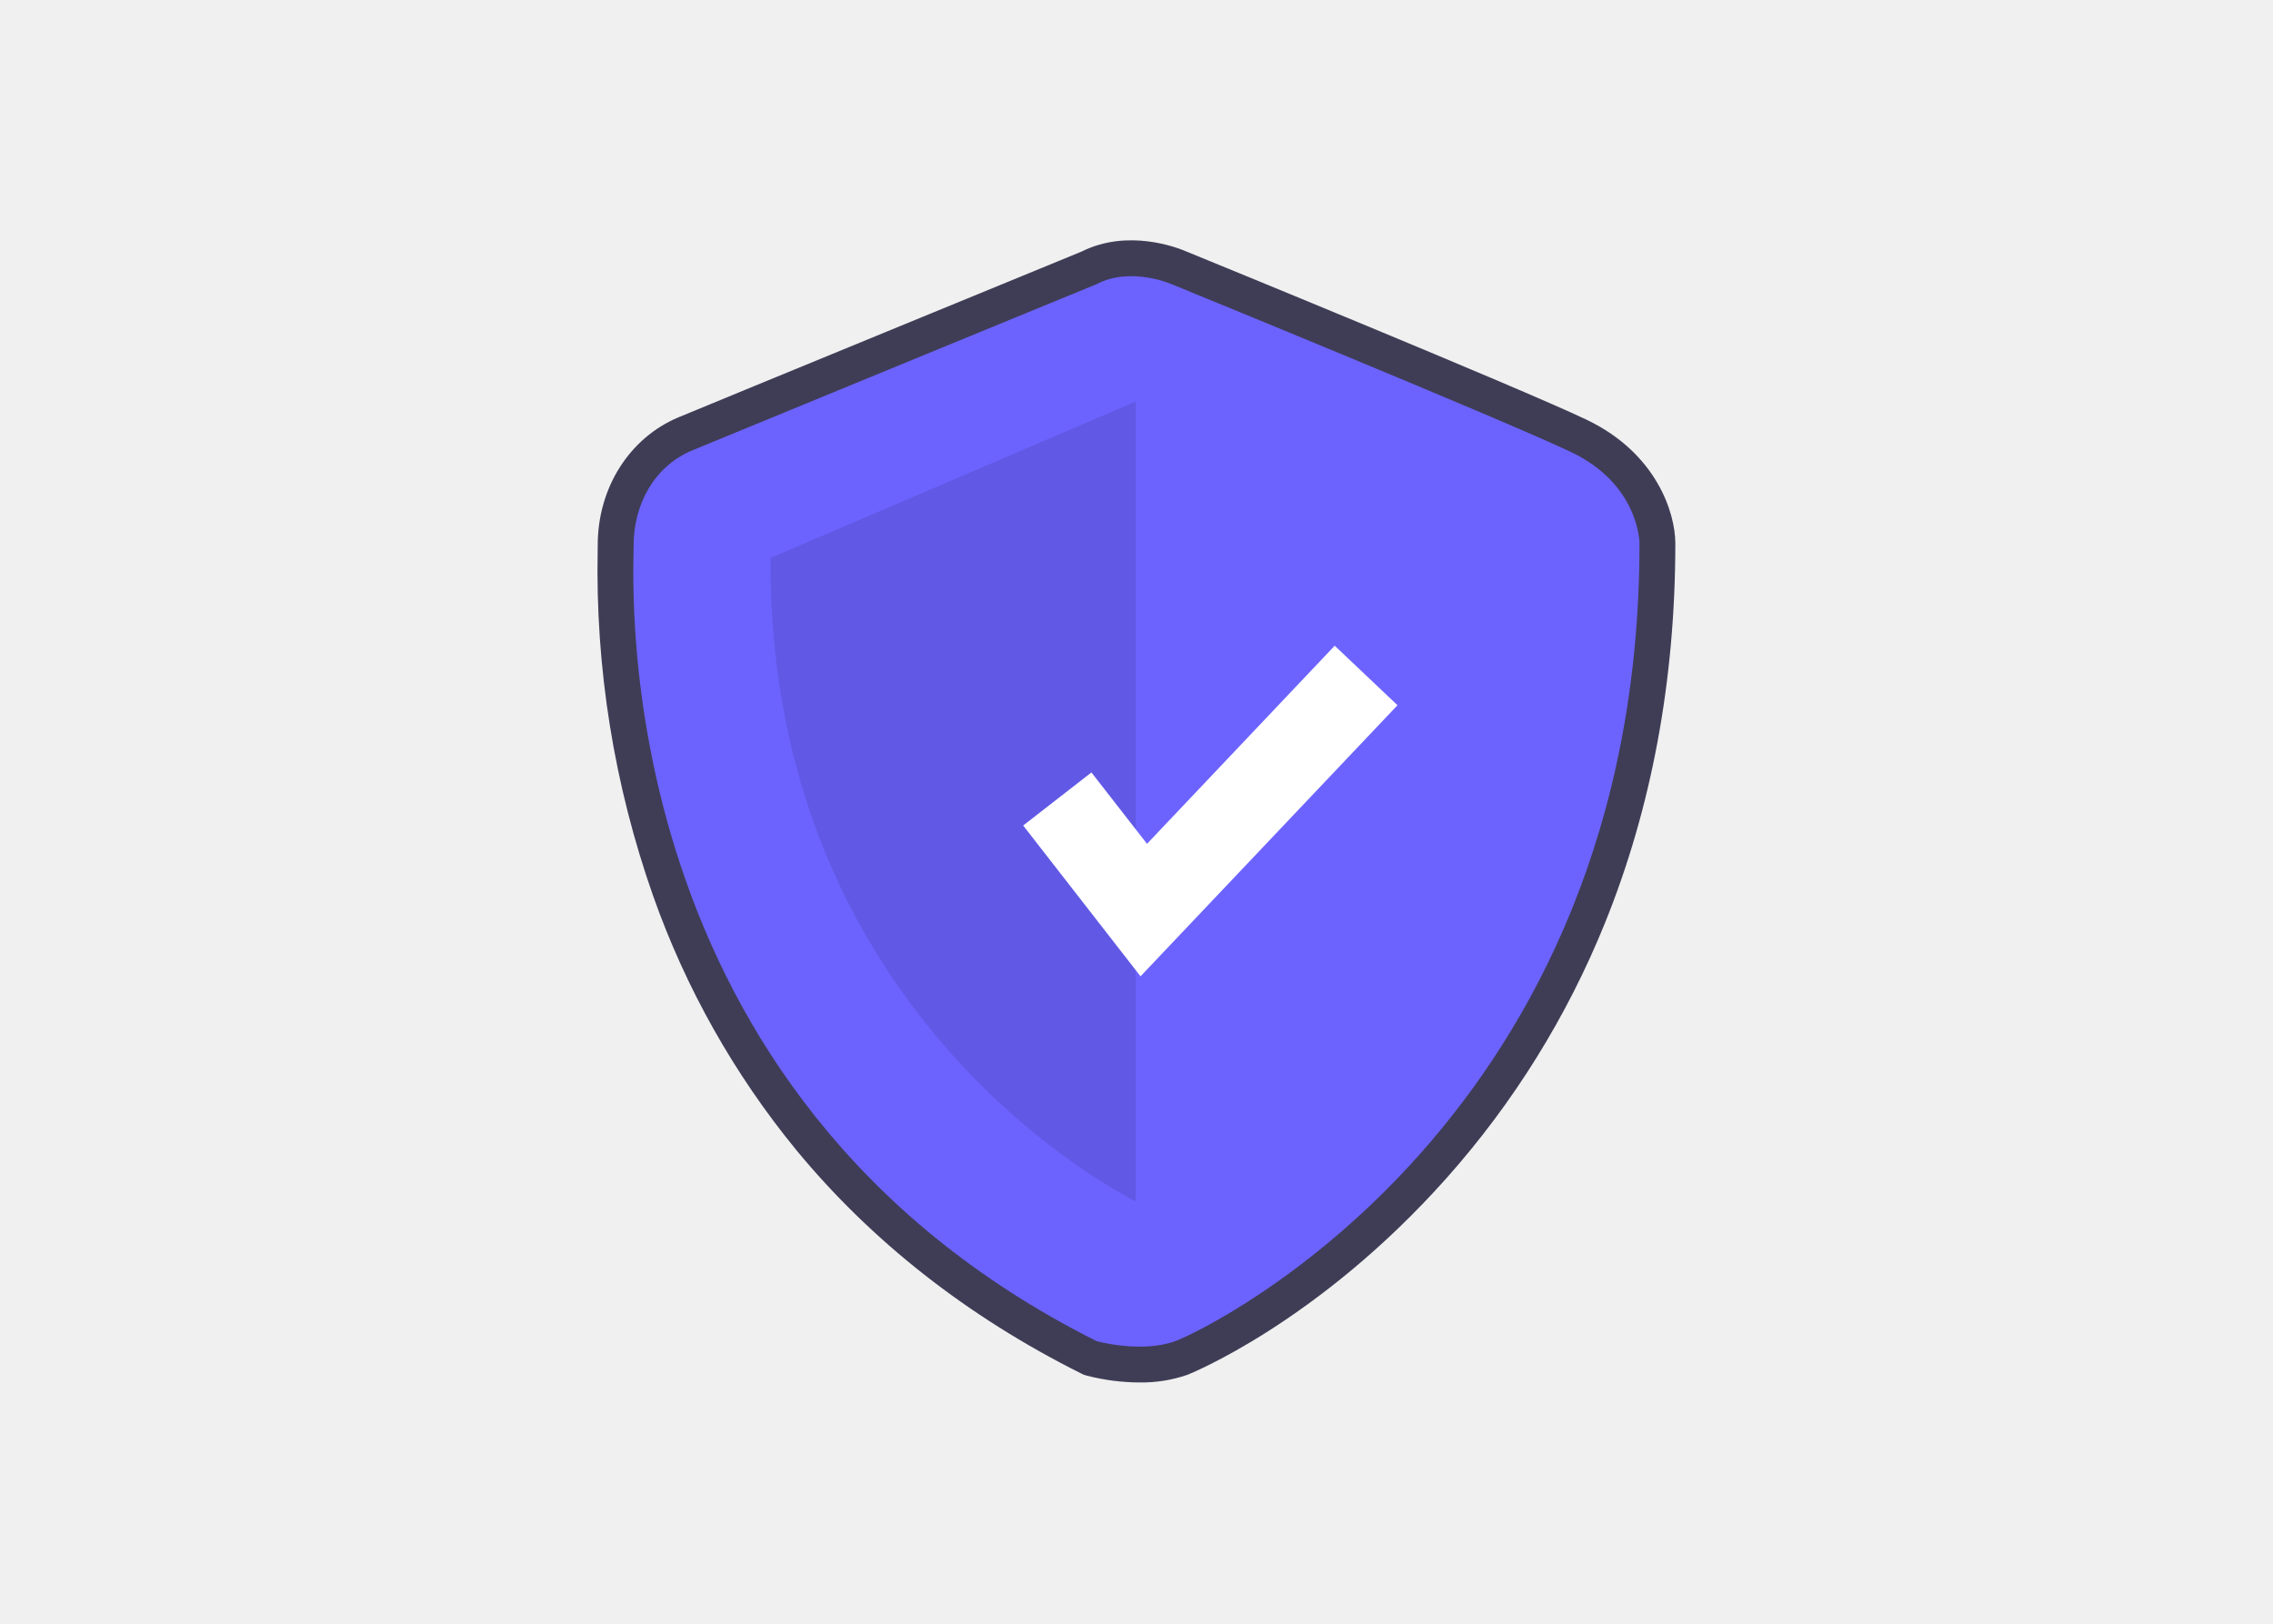
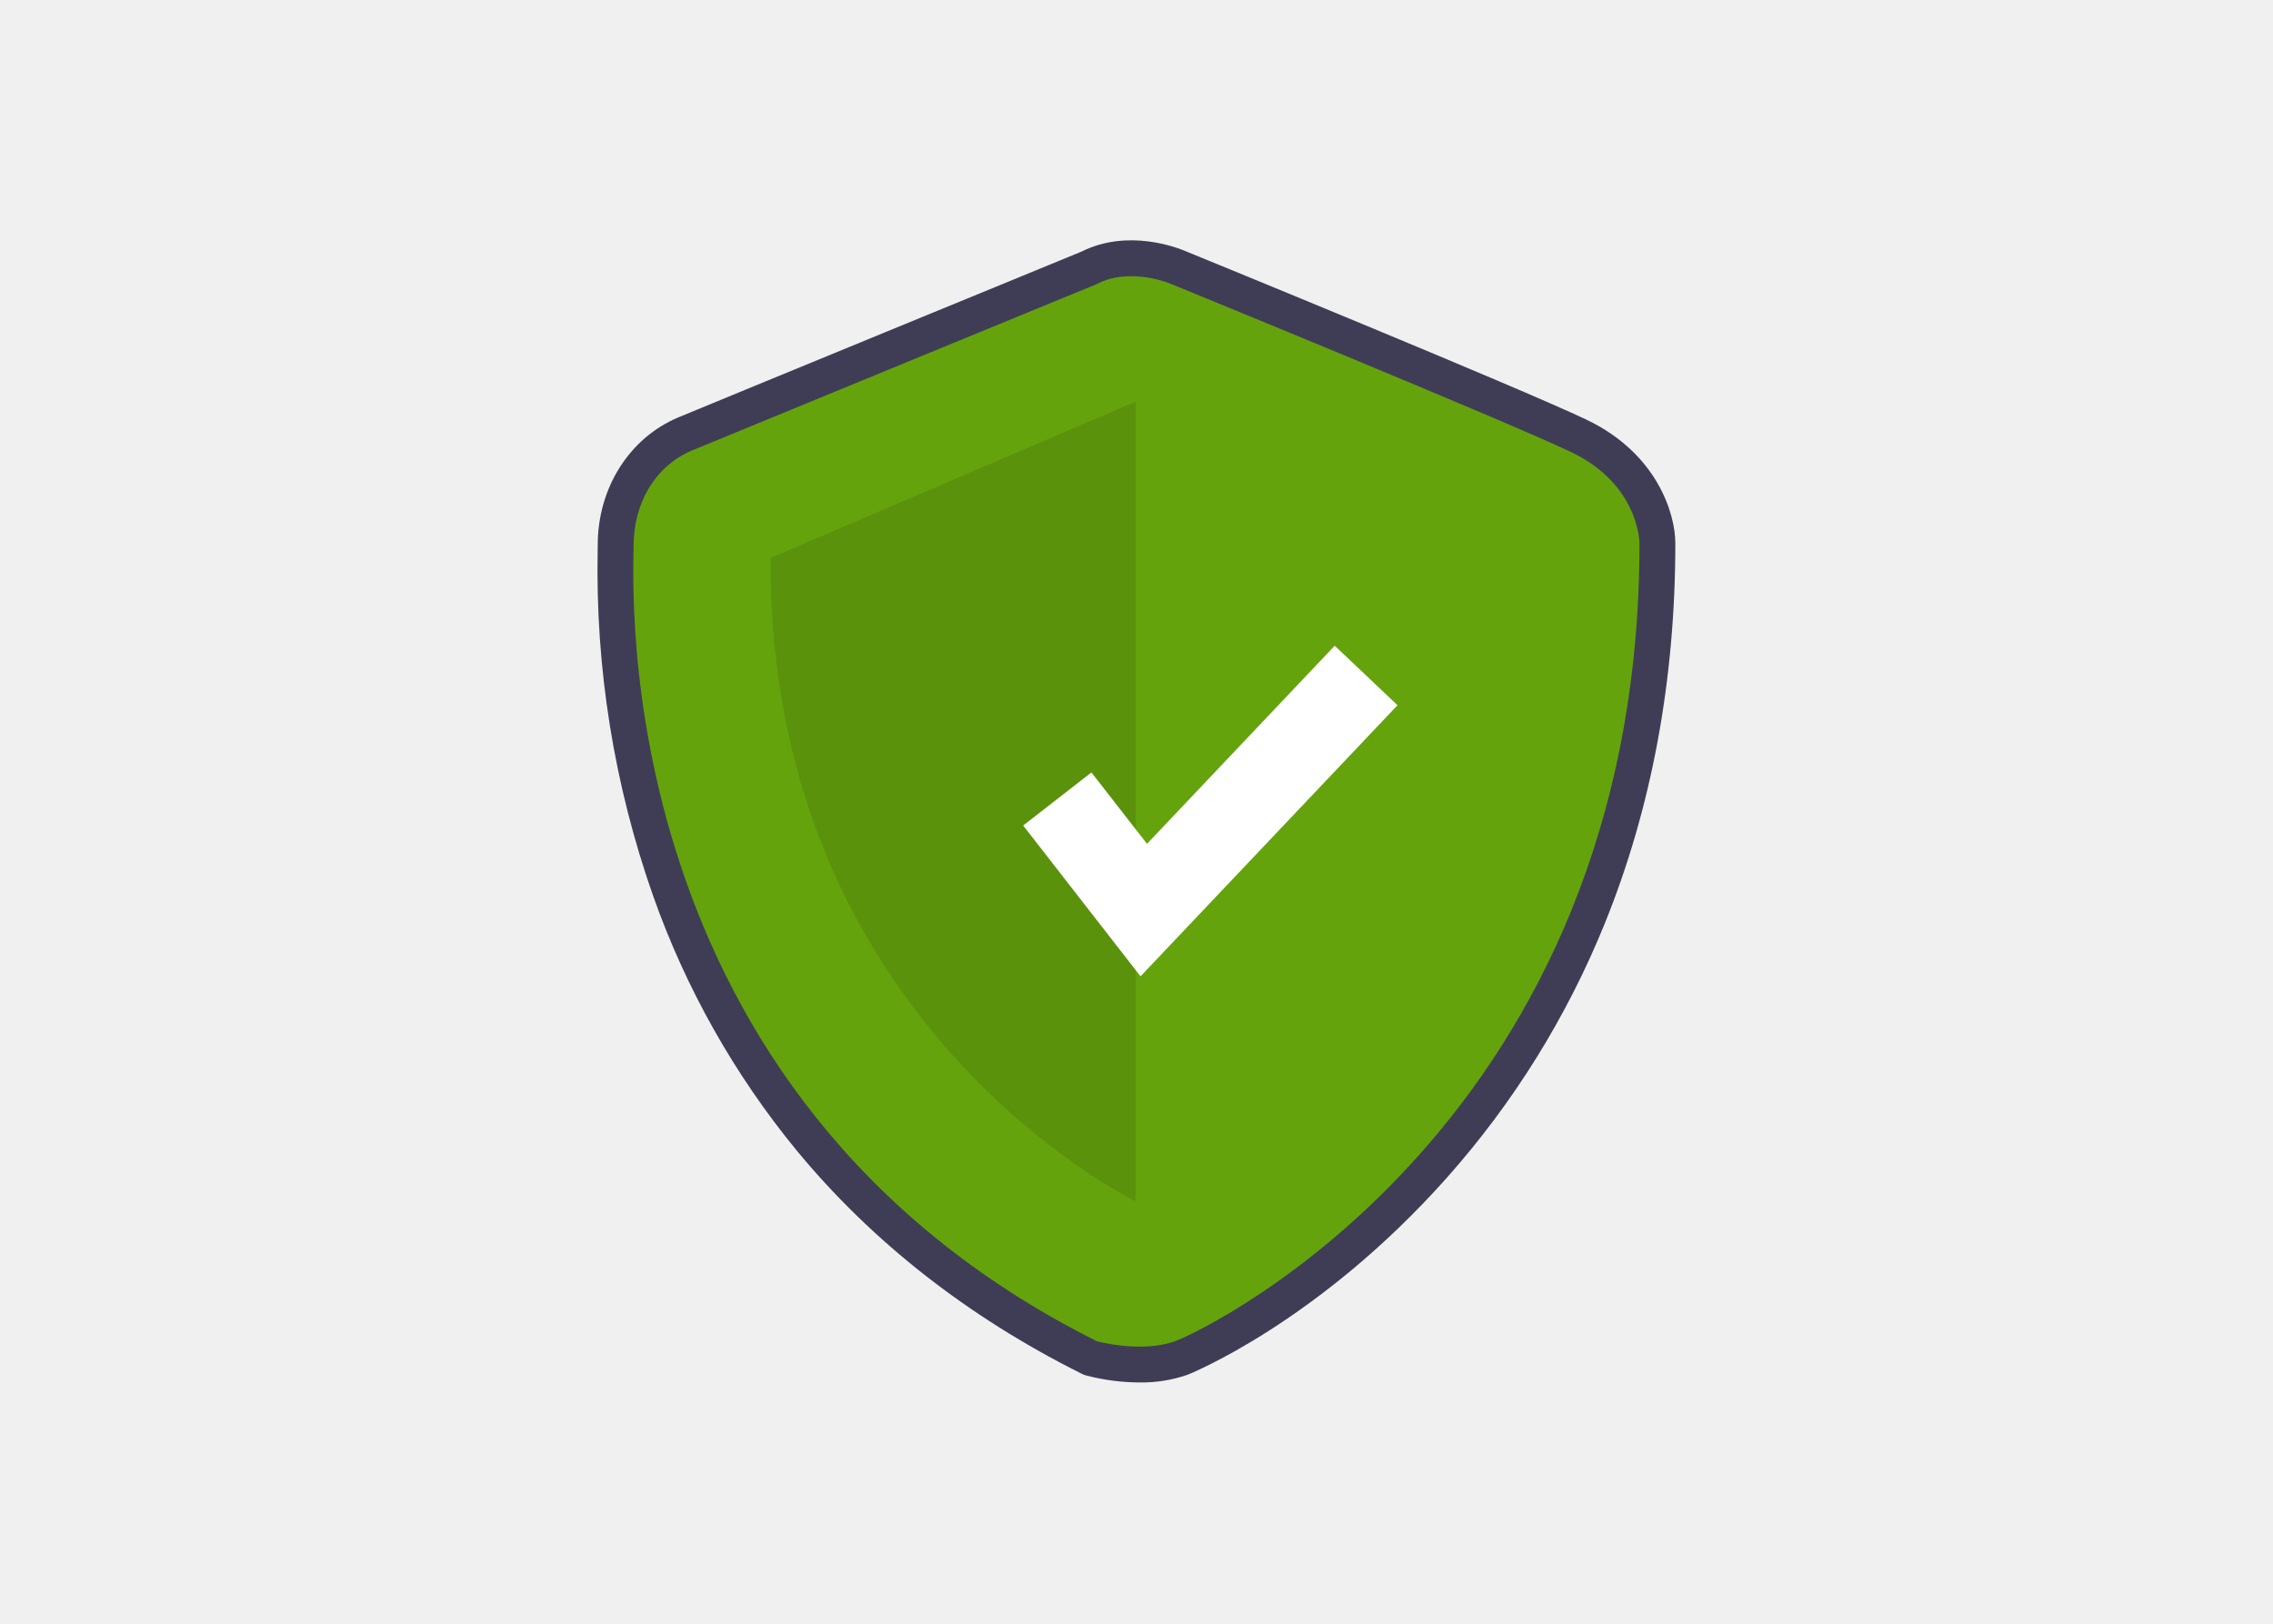
<svg xmlns="http://www.w3.org/2000/svg" version="1.2" baseProfile="tiny-ps" viewBox="0 0 350 250" width="350" height="250">
  <defs>
    <clipPath clipPathUnits="userSpaceOnUse" id="cp1">
      <path d="M-3 0L352 0L352 253L-3 253L-3 0Z" />
    </clipPath>
  </defs>
  <style>
    tspan { white-space:pre }
    .shp0 { fill: #3f3d56 }
-     .shp1 { fill: #6c63ff }
+     .shp1 { fill: #65a30d }
    .shp2 { opacity: 0.102;fill: #000000 }
    .shp3 { fill: #ffffff }
  </style>
  <g id="Clip-Path" clip-path="url(#cp1)">
    <g id="Layer">
      <path id="Layer" fill-rule="evenodd" class="shp0" d="M175.46 212.85C172.74 212.84 170.02 212.49 167.38 211.81L166.87 211.66L166.38 211.42C148.94 202.68 134.23 191.14 122.65 177.11C113.06 165.42 105.59 152.16 100.56 137.91C94.56 120.85 91.67 102.85 92.03 84.77C92.04 84.39 92.04 84.1 92.04 83.9C92.04 75.11 96.93 67.4 104.48 64.25C110.26 61.84 162.75 40.29 166.55 38.73C173.69 35.16 181.31 38.14 182.53 38.66C185.27 39.78 233.79 59.62 244.28 64.61C255.09 69.76 257.97 79 257.97 83.65C257.97 104.7 254.32 124.37 247.13 142.12C241.32 156.48 233.09 169.75 222.79 181.33C202.92 203.68 183.04 211.6 182.85 211.67C180.48 212.49 177.98 212.89 175.46 212.85ZM170.79 201.28C172.51 201.66 176.48 202.24 179.07 201.3C182.35 200.1 198.99 191.48 214.53 174C236.01 149.84 246.91 119.46 246.93 83.72C246.89 83 246.37 77.84 239.53 74.58C229.25 69.68 178.81 49.07 178.3 48.86L178.16 48.8C177.1 48.36 173.74 47.43 171.42 48.64L170.96 48.86C170.39 49.09 114.67 71.97 108.73 74.44C104.57 76.17 103.09 80.46 103.09 83.9C103.09 84.15 103.08 84.51 103.07 84.99C102.6 109.44 108.26 169.61 170.79 201.28Z" />
      <path id="Layer" class="shp1" d="M168.86 43.75C168.86 43.75 112.63 66.84 106.6 69.34C100.58 71.85 97.57 77.88 97.57 83.9C97.57 89.92 93.05 168.5 168.86 206.49C168.86 206.49 175.74 208.39 180.96 206.49C186.18 204.58 252.45 172.47 252.45 83.65C252.45 83.65 252.45 74.61 241.91 69.6C231.36 64.58 180.39 43.75 180.39 43.75C180.39 43.75 174.13 40.99 168.86 43.75Z" />
      <path id="Layer" class="shp2" d="M174.88 61.82L174.88 184.96C174.88 184.96 118.15 157.66 118.65 85.9L174.88 61.82Z" />
      <path id="Layer" class="shp3" d="M175.62 150.32L157.55 127.1L168.06 118.93L176.62 129.92L205.52 99.42L215.19 108.58L175.62 150.32Z" />
    </g>
  </g>
</svg>
